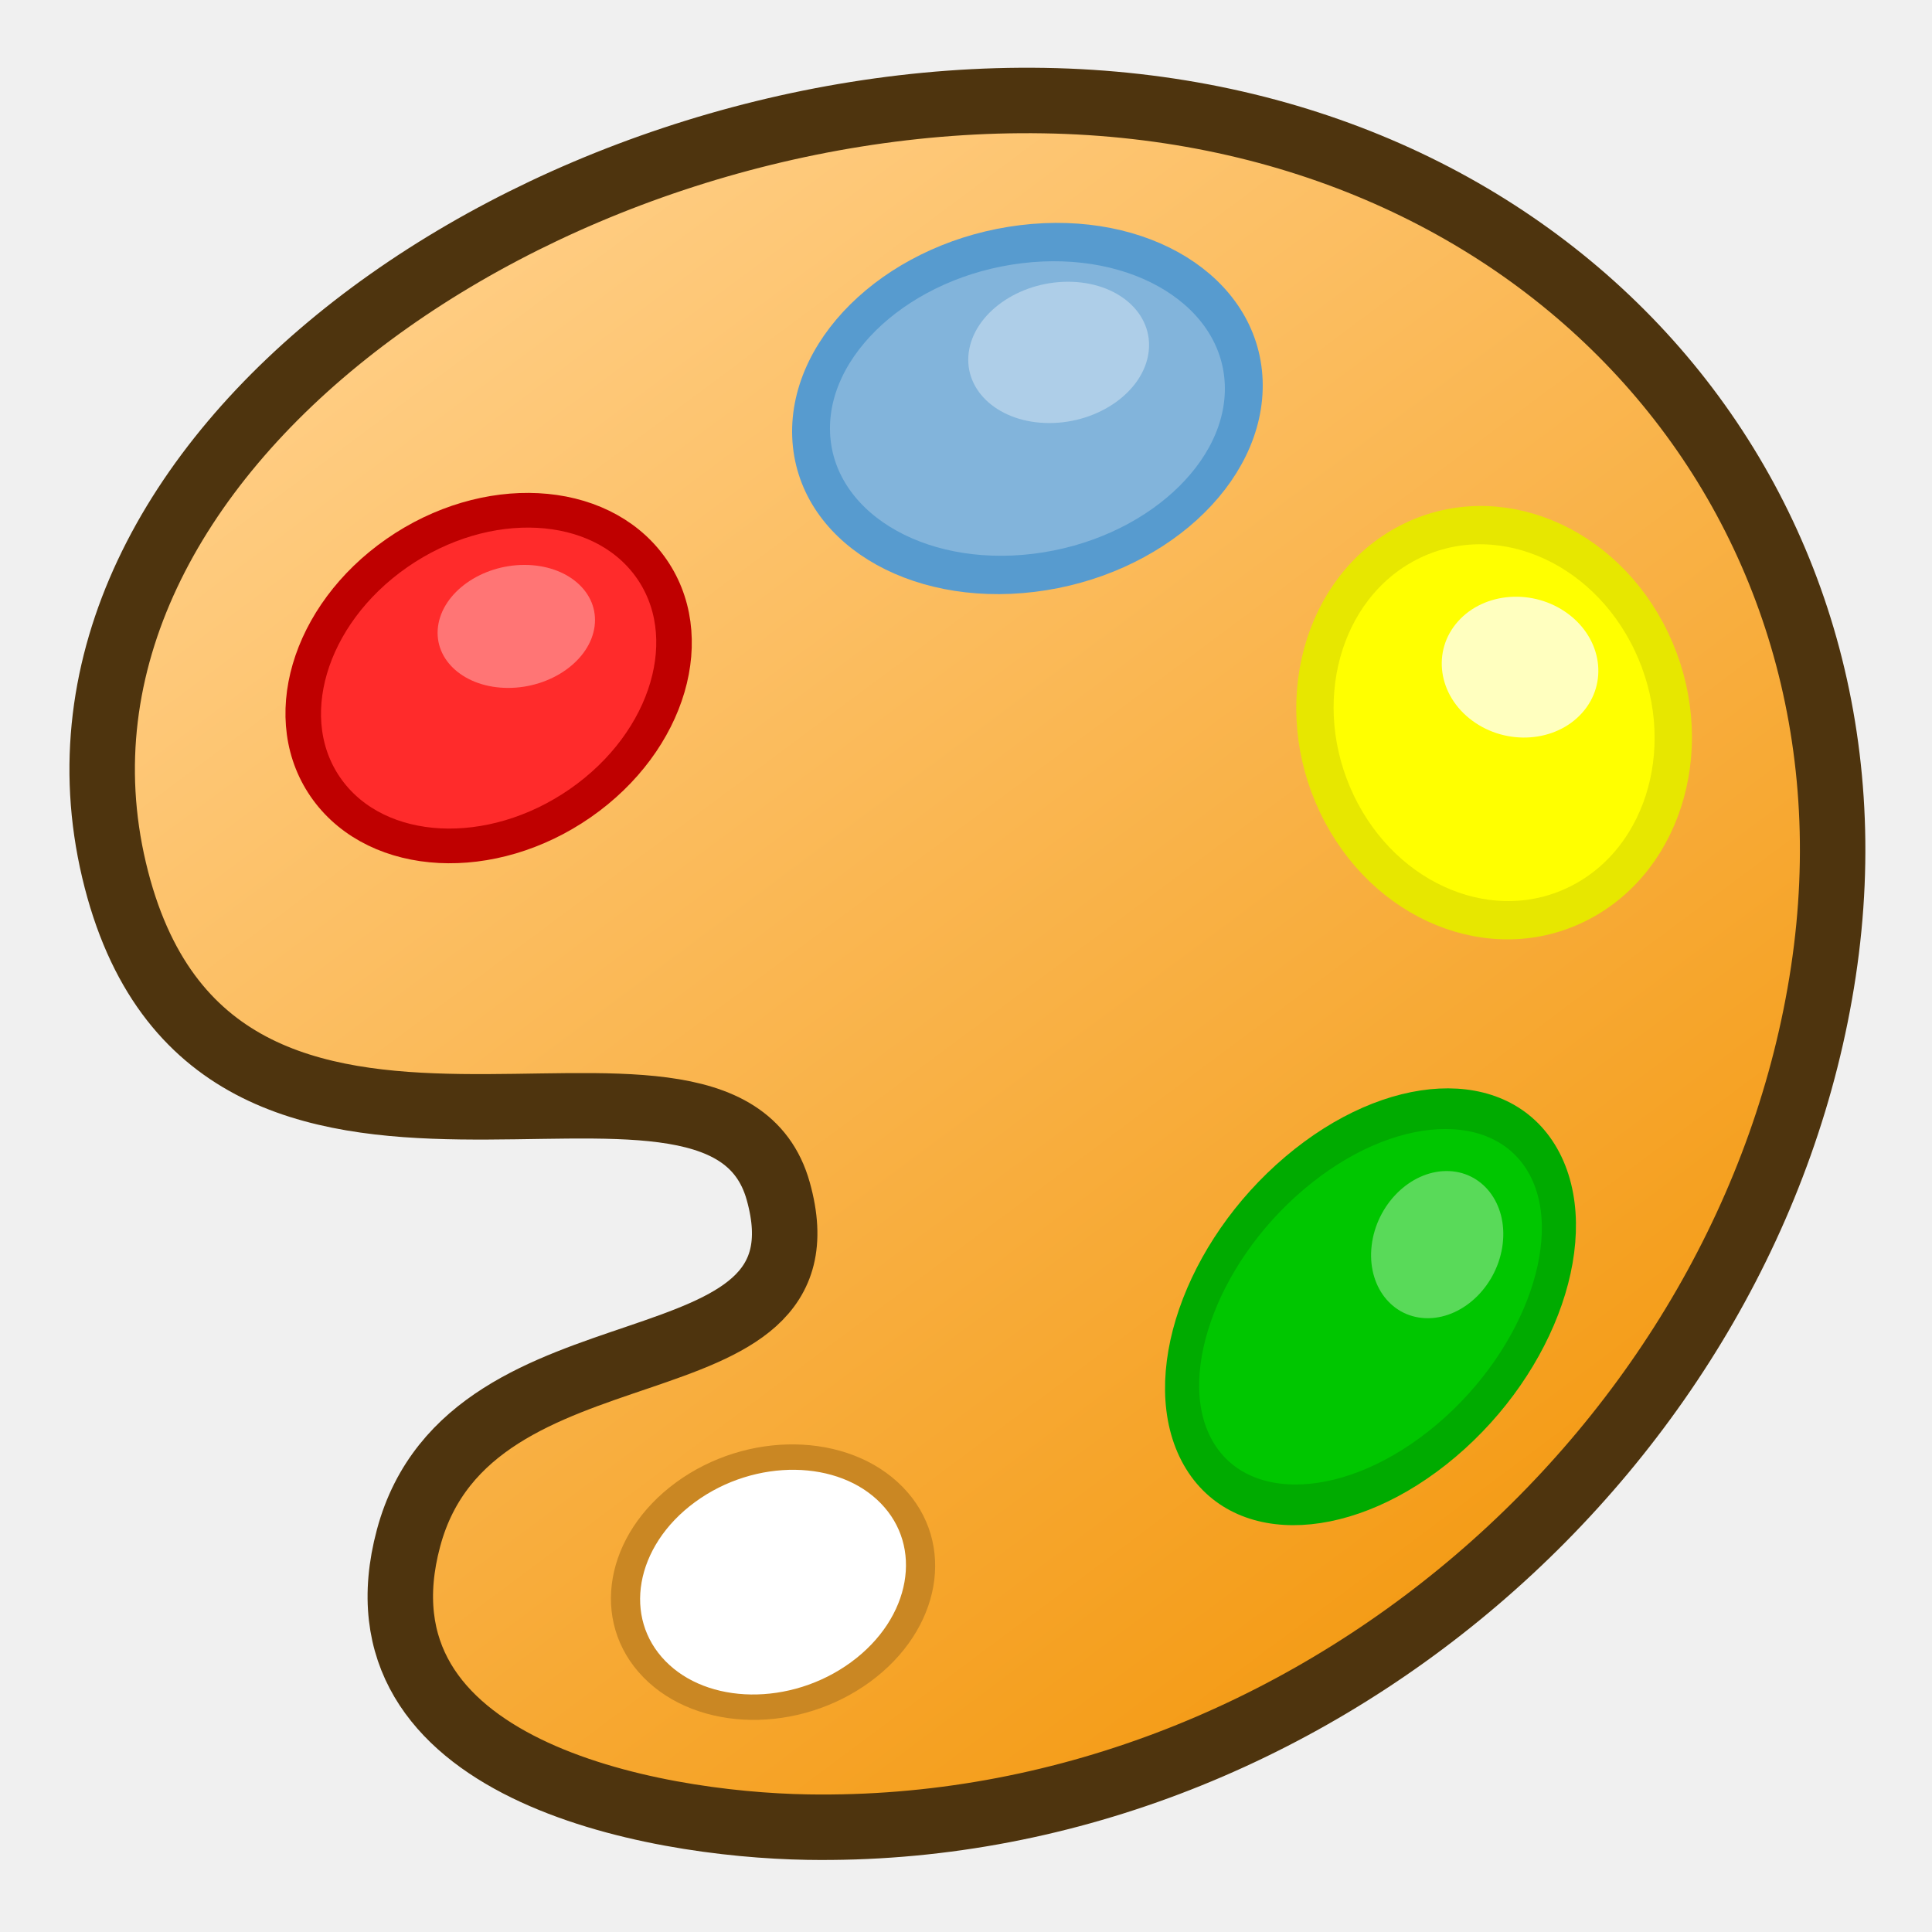
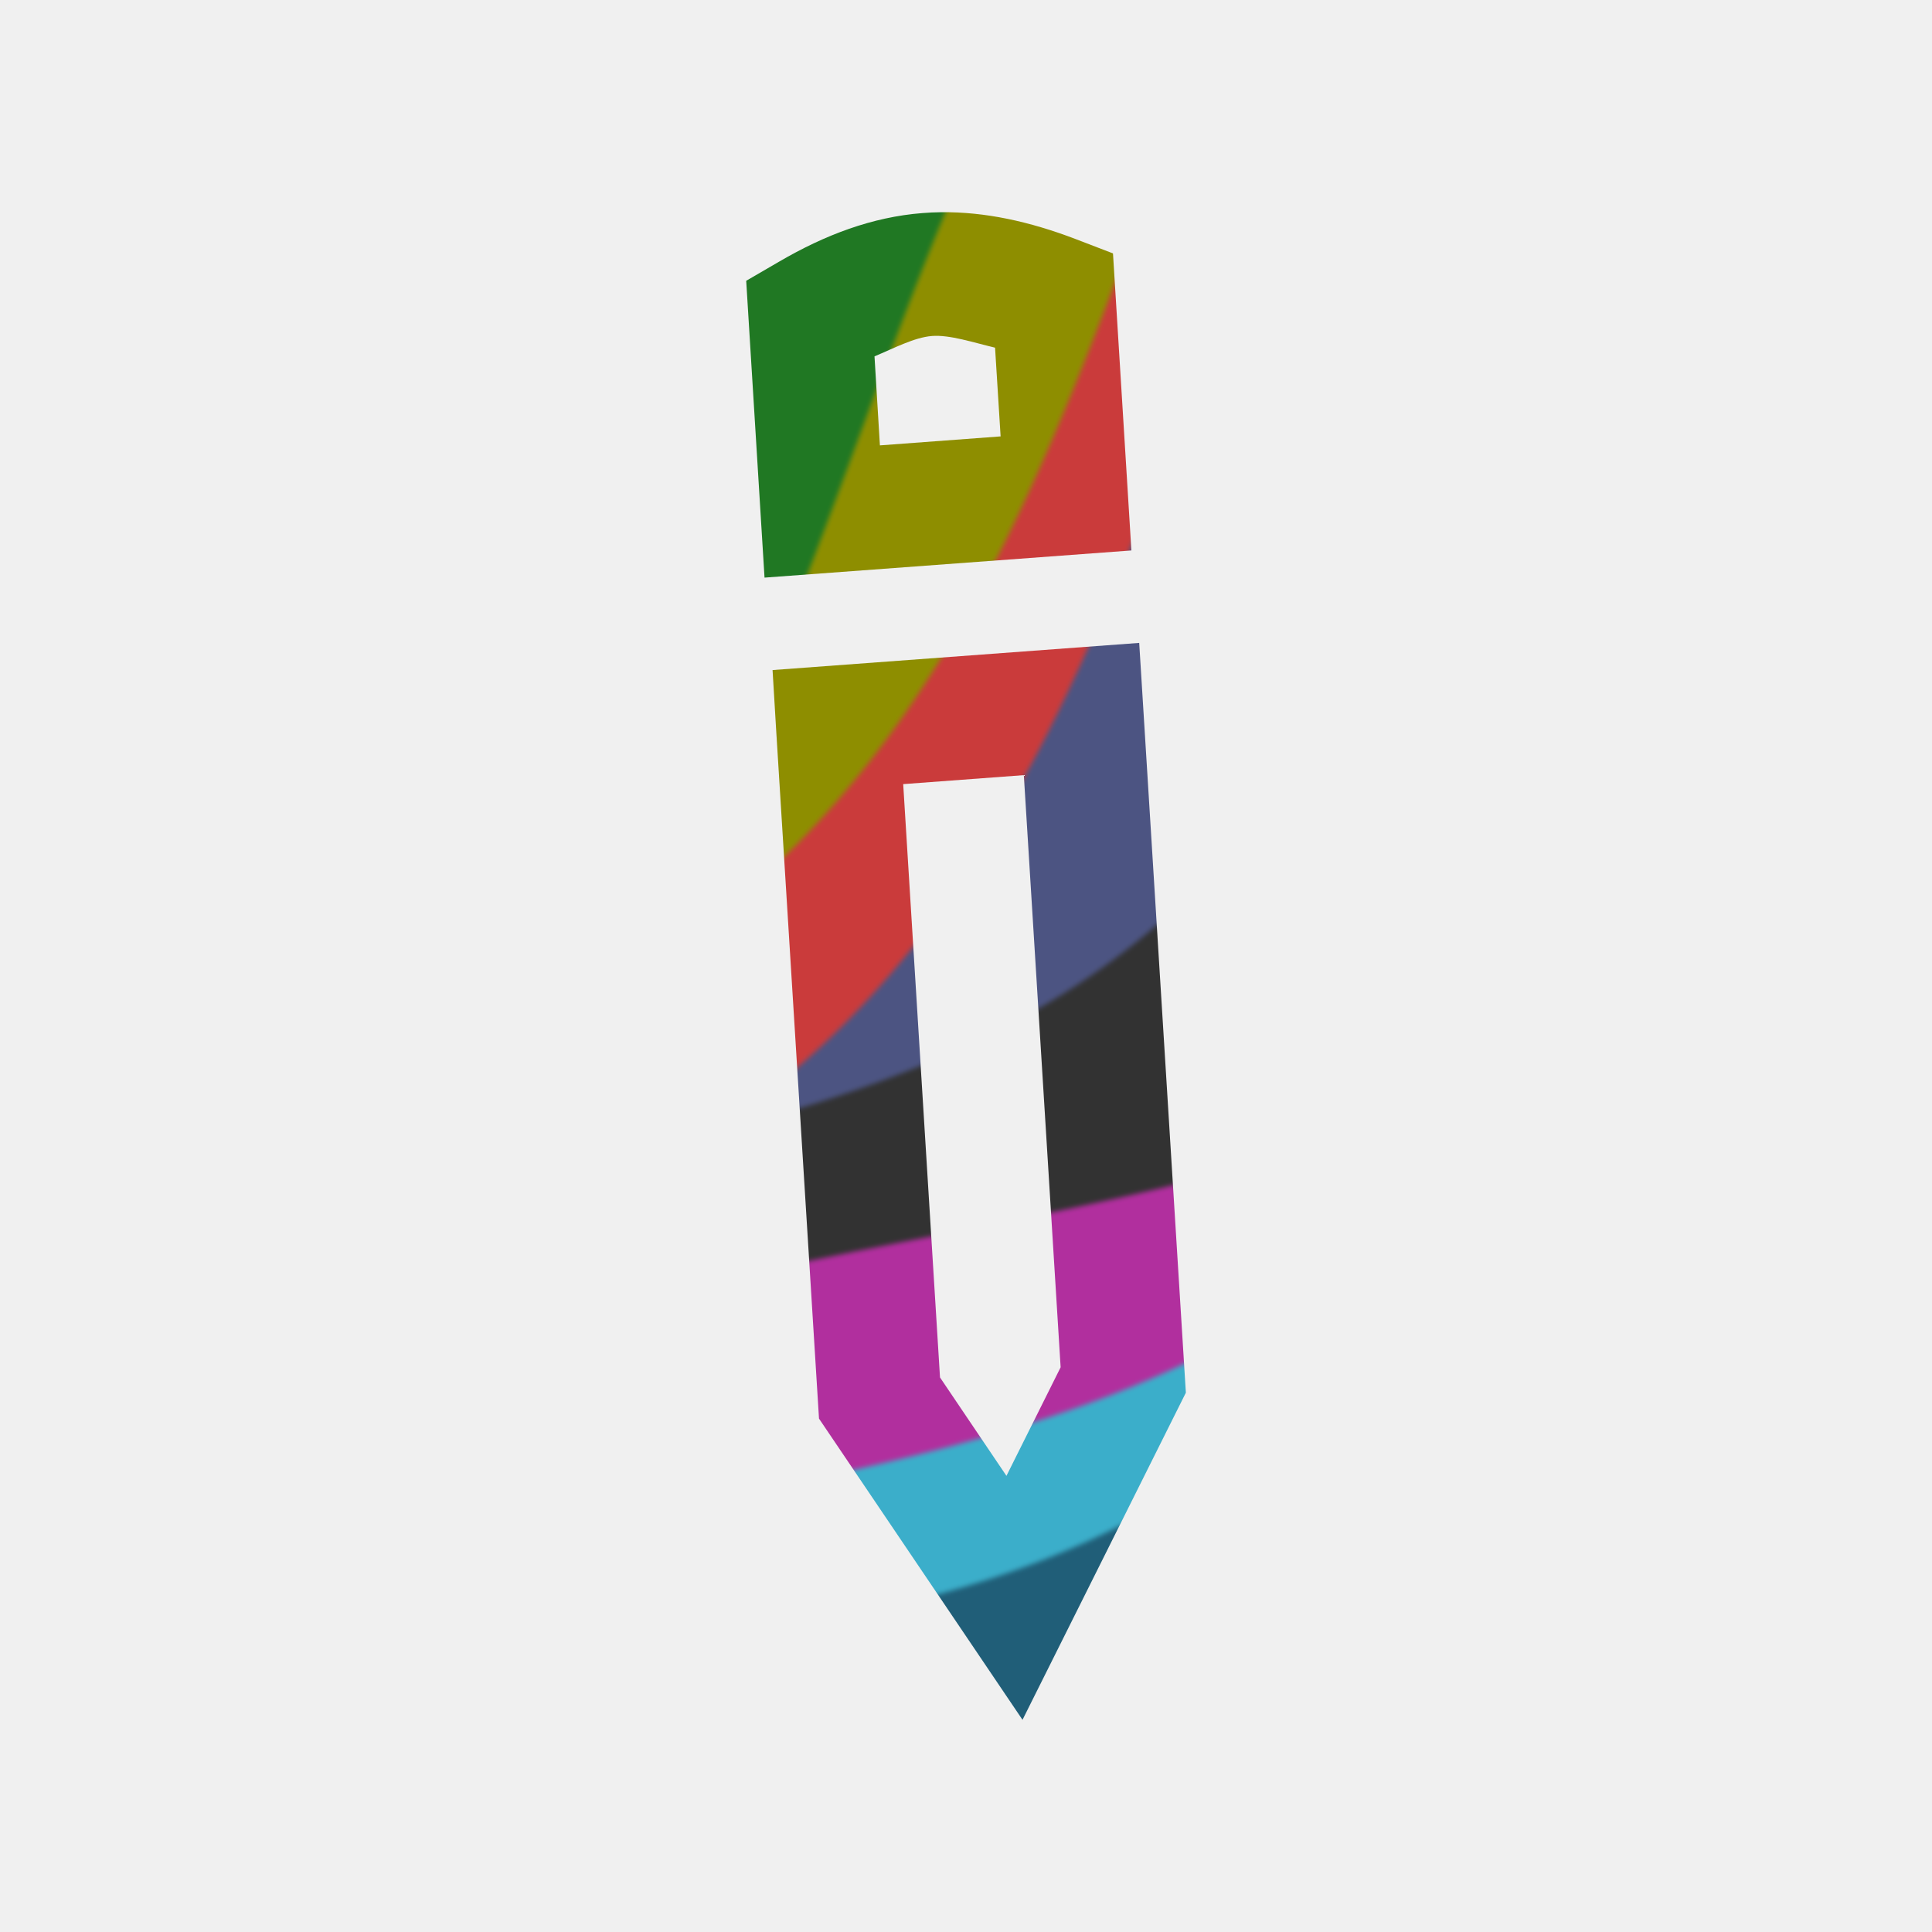
- <svg xmlns="http://www.w3.org/2000/svg" xmlns:xlink="http://www.w3.org/1999/xlink" width="512" height="512" viewBox="0 0 135.467 135.467" version="1.1" id="svg8">
+ <svg xmlns="http://www.w3.org/2000/svg" xmlns:xlink="http://www.w3.org/1999/xlink" width="100" height="100" viewBox="0 0 26.458 26.458" version="1.1" id="svg8">
  <defs id="defs2">
-     <linearGradient id="linearGradient917">
-       <stop style="stop-color:#ffcd83;stop-opacity:1" offset="0" id="stop913" />
-       <stop style="stop-color:#f49b15;stop-opacity:1" offset="1" id="stop915" />
+     <linearGradient id="linearGradient937">
+       <stop id="stop933" offset="0" style="stop-color:#080827;stop-opacity:1" />
+       <stop id="stop935" offset="1" style="stop-color:#553475;stop-opacity:0" />
    </linearGradient>
-     <linearGradient xlink:href="#linearGradient917" id="linearGradient919" x1="36.367" y1="28.15" x2="103.838" y2="104.856" gradientUnits="userSpaceOnUse" gradientTransform="matrix(1.277373,0,-0.1591,1.20087,-12.58643,-13.72323)" />
+     <linearGradient xlink:href="#linearGradient937" id="linearGradient931" x1="9.778" y1="22.24" x2="21.821" y2="7.09" gradientUnits="userSpaceOnUse" gradientTransform="matrix(0.8867434,0,0.03564616,0.9941357,1.601791,0.408622)" />
+     <filter style="color-interpolation-filters:sRGB" id="filter953" x="-0.001" width="1.002" y="-0.001" height="1.002">
+       <feGaussianBlur stdDeviation="0.036" id="feGaussianBlur955" />
+     </filter>
+     <clipPath id="clipPath848" clipPathUnits="userSpaceOnUse">
+       <path id="path850" style="color:#000000;font-style:normal;font-variant:normal;font-weight:normal;font-stretch:normal;font-size:medium;line-height:normal;font-family:sans-serif;font-variant-ligatures:normal;font-variant-position:normal;font-variant-caps:normal;font-variant-numeric:normal;font-variant-alternates:normal;font-variant-east-asian:normal;font-feature-settings:normal;font-variation-settings:normal;text-indent:0;text-align:start;text-decoration:none;text-decoration-line:none;text-decoration-style:solid;text-decoration-color:#000000;letter-spacing:normal;word-spacing:normal;text-transform:none;writing-mode:lr-tb;direction:ltr;text-orientation:mixed;dominant-baseline:auto;baseline-shift:baseline;text-anchor:start;white-space:normal;shape-padding:0;shape-margin:0;inline-size:0;clip-rule:nonzero;display:inline;overflow:visible;visibility:visible;opacity:1;isolation:auto;mix-blend-mode:normal;color-interpolation:sRGB;color-interpolation-filters:linearRGB;solid-color:#000000;solid-opacity:1;vector-effect:none;fill:#000000;fill-opacity:1;fill-rule:nonzero;stroke:none;stroke-width:1.69;stroke-linecap:butt;stroke-linejoin:miter;stroke-miterlimit:4;stroke-dasharray:none;stroke-dashoffset:88.76;stroke-opacity:1;paint-order:fill markers stroke;color-rendering:auto;image-rendering:auto;shape-rendering:auto;text-rendering:auto;enable-background:accumulate;stop-color:#000000;stop-opacity:1" d="M 6.861,2.008 C 6.775,2.009 6.689,2.013 6.604,2.02 5.919,2.074 5.273,2.318 4.643,2.686 L 4.194,2.947 4.445,7.012 9.469,6.64 9.217,2.572 8.709,2.377 C 8.074,2.134 7.463,2.001 6.861,2.008 Z M 6.738,3.703 c 0.242,-0.019 0.565,0.089 0.864,0.16 L 7.678,5.078 6.025,5.201 5.951,3.982 C 6.217,3.871 6.496,3.722 6.738,3.703 Z M 9.576,7.906 4.555,8.278 4.605,9.111 5.191,18.529 7.978,22.654 10.215,18.174 Z M 7.996,9.717 8.5,17.826 7.758,19.313 6.848,17.965 6.344,9.84 Z" />
+     </clipPath>
  </defs>
-   <g id="layer1">
-     <path id="path837" style="fill:url(#linearGradient919);fill-opacity:1;stroke:#4e340e;stroke-width:4.59;stroke-miterlimit:4;stroke-dasharray:none;stroke-opacity:1" d="M 127.85,68.137 C 122.841,101.293 91.809,128.693 56.618,128.113 45.654,127.932 24.284,124.067 28.648,107.833 33.012,91.599 58.729,98.346 54.566,83.512 50.402,68.679 14.875,90.08 7.998,61.016 1.121,31.952 38.009,6.474 73.2,7.054 108.392,7.633 132.859,34.981 127.85,68.137 Z" />
-     <ellipse style="fill:#ff2b2b;fill-opacity:1;stroke:#bf0000;stroke-width:2.462;stroke-miterlimit:4;stroke-dasharray:none;stroke-opacity:1" id="path840" cx="-0.502" cy="58.615" rx="13.756" ry="10.873" transform="matrix(0.8211381,-0.5707296,0.5915567,0.8062634,0,0)" />
-     <ellipse style="fill:#82b4db;fill-opacity:1;stroke:#579bcf;stroke-width:2.672;stroke-miterlimit:4;stroke-dasharray:none;stroke-opacity:1" id="path840-3" cx="71.11" cy="37.261" rx="15.277" ry="11.531" transform="matrix(0.9926791,-0.1207812,0.03893682,0.9992417,0,0)" />
-     <ellipse style="fill:#ffff00;fill-opacity:1;stroke:#e7e700;stroke-width:2.652;stroke-miterlimit:4;stroke-dasharray:none;stroke-opacity:1" id="path840-3-6" cx="93.13" cy="-72.796" rx="13.986" ry="12.408" transform="matrix(0.4303469,0.9026636,-0.8885801,0.4587214,0,0)" />
-     <ellipse style="fill:#00c600;fill-opacity:1;stroke:#00ab00;stroke-width:2.632;stroke-miterlimit:4;stroke-dasharray:none;stroke-opacity:1" id="path840-3-6-3" cx="38.994" cy="134.367" rx="15.845" ry="10.782" transform="matrix(0.7628046,-0.6466291,0.4938054,0.8695724,0,0)" />
-     <ellipse style="opacity:1;mix-blend-mode:normal;fill:#ffffff;fill-opacity:1;stroke:#ca8723;stroke-width:1.918;stroke-miterlimit:4;stroke-dasharray:none;stroke-opacity:1" id="path840-2" cx="-38.976" cy="122.73" rx="10.319" ry="8.797" transform="matrix(0.8067385,-0.5909086,0.6978517,0.7162423,0,0)" />
-     <ellipse style="fill:#ffffff;fill-opacity:0.351;stroke:none;stroke-width:3.142;stroke-miterlimit:4;stroke-dasharray:none;stroke-opacity:1" id="path941" cx="42.021" cy="44.306" rx="5.488" ry="4.35" transform="matrix(1,0,-0.1313396,0.9913374,0,0)" />
-     <ellipse style="fill:#ffffff;fill-opacity:0.351;stroke:none;stroke-width:3.609;stroke-miterlimit:4;stroke-dasharray:none;stroke-opacity:1" id="path941-8" cx="77.504" cy="24.925" rx="6.305" ry="4.997" transform="matrix(1,0,-0.1313396,0.9913374,0,0)" />
-     <ellipse style="fill:#ffffff;fill-opacity:0.75;stroke:none;stroke-width:3.353;stroke-miterlimit:4;stroke-dasharray:none;stroke-opacity:1" id="path941-1" cx="111.129" cy="-25.786" rx="5.405" ry="5.03" transform="matrix(0.8044846,0.5939735,-0.6662609,0.7457188,0,0)" />
-     <ellipse style="fill:#ffffff;fill-opacity:0.351;stroke:none;stroke-width:3.141;stroke-miterlimit:4;stroke-dasharray:none;stroke-opacity:1" id="path941-6" cx="-89.156" cy="111.378" rx="5.196" ry="4.594" transform="matrix(0.1188793,-0.9929087,0.9999366,-0.0112589,0,0)" />
+   <g transform="translate(6.024955,0.898266)" clip-path="url(#clipPath848)" id="g969" style="filter:url(#filter953)">
+     <path id="rect14" style="display:inline;fill:#205e78;fill-opacity:1;fill-rule:evenodd;stroke-width:0.848;stroke-dashoffset:88.76;paint-order:fill markers stroke" d="M -23.864,39.271 26.263,-5.738 c 0,0 6.917,3.575 6.377,6.502 C 31.867,4.955 23.92,3.555 20.73,6.521 15.229,11.636 15.542,21.048 9.769,25.881 c -5.018,4.2 -13.545,2.749 -18.698,6.798 -4.158,3.267 -3.202,12.594 -8.557,13.095 -3.092,0.289 -6.377,-6.502 -6.377,-6.502 z" />
+     <path d="m -24.304,29.372 54.264,-39.924 c 0,0 6.537,4.231 5.715,7.092 -1.177,4.096 -8.95,1.93 -12.413,4.572 -5.972,4.556 -6.575,13.954 -12.791,18.202 -5.403,3.693 -13.748,1.419 -19.27,4.948 -4.456,2.848 -4.411,12.223 -9.789,12.201 -3.105,-0.013 -5.715,-7.092 -5.715,-7.092 z" style="fill:#3baeca;fill-opacity:1;fill-rule:evenodd;stroke-width:0.848;stroke-dashoffset:88.76;paint-order:fill markers stroke" id="rect14-5-3-5-1-6-5-2" />
+     <path d="M -21.042,29.656 29.085,-15.353 c 0,0 6.917,3.575 6.377,6.502 -0.773,4.191 -8.72,2.791 -11.91,5.757 -5.501,5.115 -5.188,14.527 -10.961,19.36 -5.018,4.2 -13.545,2.749 -18.698,6.798 -4.158,3.267 -3.202,12.594 -8.557,13.095 -3.092,0.289 -6.377,-6.502 -6.377,-6.502 z" style="fill:#b12f9e;fill-opacity:1;fill-rule:evenodd;stroke-width:0.848;stroke-dashoffset:88.76;paint-order:fill markers stroke" id="rect14-5-3-5-1-6" />
+     <path id="rect14-5-3-5-1" style="fill:#323232;fill-opacity:1;fill-rule:evenodd;stroke-width:0.848;stroke-dashoffset:88.76;paint-order:fill markers stroke" d="m -17.368,25.921 50.126,-45.009 c 0,0 6.917,3.575 6.377,6.502 -0.773,4.191 -8.72,2.791 -11.91,5.757 -5.501,5.115 -5.188,14.527 -10.961,19.36 -5.018,4.2 -13.545,2.749 -18.698,6.798 -4.158,3.267 -3.202,12.594 -8.557,13.095 -3.092,0.289 -6.377,-6.502 -6.377,-6.502 z" />
+     <path d="m -18.626,22.286 50.126,-45.009 c 0,0 6.917,3.575 6.377,6.502 -0.773,4.191 -8.72,2.791 -11.91,5.757 C 20.466,-5.349 20.78,4.064 15.006,8.896 9.988,13.096 1.461,11.645 -3.691,15.694 c -4.158,3.267 -3.202,12.594 -8.557,13.095 -3.092,0.289 -6.377,-6.502 -6.377,-6.502 z" style="fill:#206978;fill-opacity:1;fill-rule:evenodd;stroke-width:0.848;stroke-dashoffset:88.76;paint-order:fill markers stroke" id="rect14-5-3-5" />
+     <path d="m -23.934,25.26 50.126,-45.009 c 0,0 6.917,3.575 6.377,6.502 -0.773,4.191 -8.72,2.791 -11.91,5.757 C 15.159,-2.375 15.472,7.038 9.699,11.87 4.68,16.07 -3.847,14.619 -8.999,18.668 c -4.158,3.267 -3.202,12.594 -8.557,13.095 -3.092,0.289 -6.377,-6.502 -6.377,-6.502 z" style="fill:#4c5482;fill-opacity:1;fill-rule:evenodd;stroke-width:0.848;stroke-dashoffset:88.76;paint-order:fill markers stroke" id="rect14-5-3-5-1-6-5-6" />
+     <path id="rect14-5-3-5-1-6-5" style="fill:#ca3b3b;fill-opacity:1;fill-rule:evenodd;stroke-width:0.848;stroke-dashoffset:88.76;paint-order:fill markers stroke" d="m -28.863,27.219 50.126,-45.009 c 0,0 6.917,3.575 6.377,6.502 -0.773,4.191 -8.72,2.791 -11.91,5.757 -5.501,5.115 -5.188,14.527 -10.961,19.36 -5.018,4.2 -13.545,2.749 -18.698,6.798 -4.158,3.267 -3.202,12.594 -8.557,13.095 -3.092,0.289 -6.377,-6.502 -6.377,-6.502 z" />
+     <path d="m -29.538,24.783 50.126,-45.009 c 0,0 6.917,3.575 6.377,6.502 -0.773,4.191 -8.72,2.791 -11.91,5.757 C 9.555,-2.852 9.868,6.561 4.095,11.393 c -5.018,4.2 -13.545,2.749 -18.698,6.798 -4.158,3.267 -3.202,12.594 -8.557,13.095 -3.092,0.289 -6.377,-6.502 -6.377,-6.502 z" style="fill:#8e8e00;fill-opacity:1;fill-rule:evenodd;stroke-width:0.848;stroke-dashoffset:88.76;paint-order:fill markers stroke" id="rect14-5" />
+     <path id="rect14-5-3" style="fill:#207823;fill-opacity:1;fill-rule:evenodd;stroke-width:0.848;stroke-dashoffset:88.76;paint-order:fill markers stroke" d="m -33.586,28.346 50.126,-45.009 c 0,0 6.917,3.575 6.377,6.502 -0.773,4.191 -8.72,2.791 -11.91,5.757 C 5.507,0.711 5.82,10.123 0.046,14.956 -4.972,19.156 -13.499,17.704 -18.651,21.753 c -4.158,3.267 -3.202,12.594 -8.557,13.095 -3.092,0.289 -6.377,-6.502 -6.377,-6.502 z" />
  </g>
</svg>
